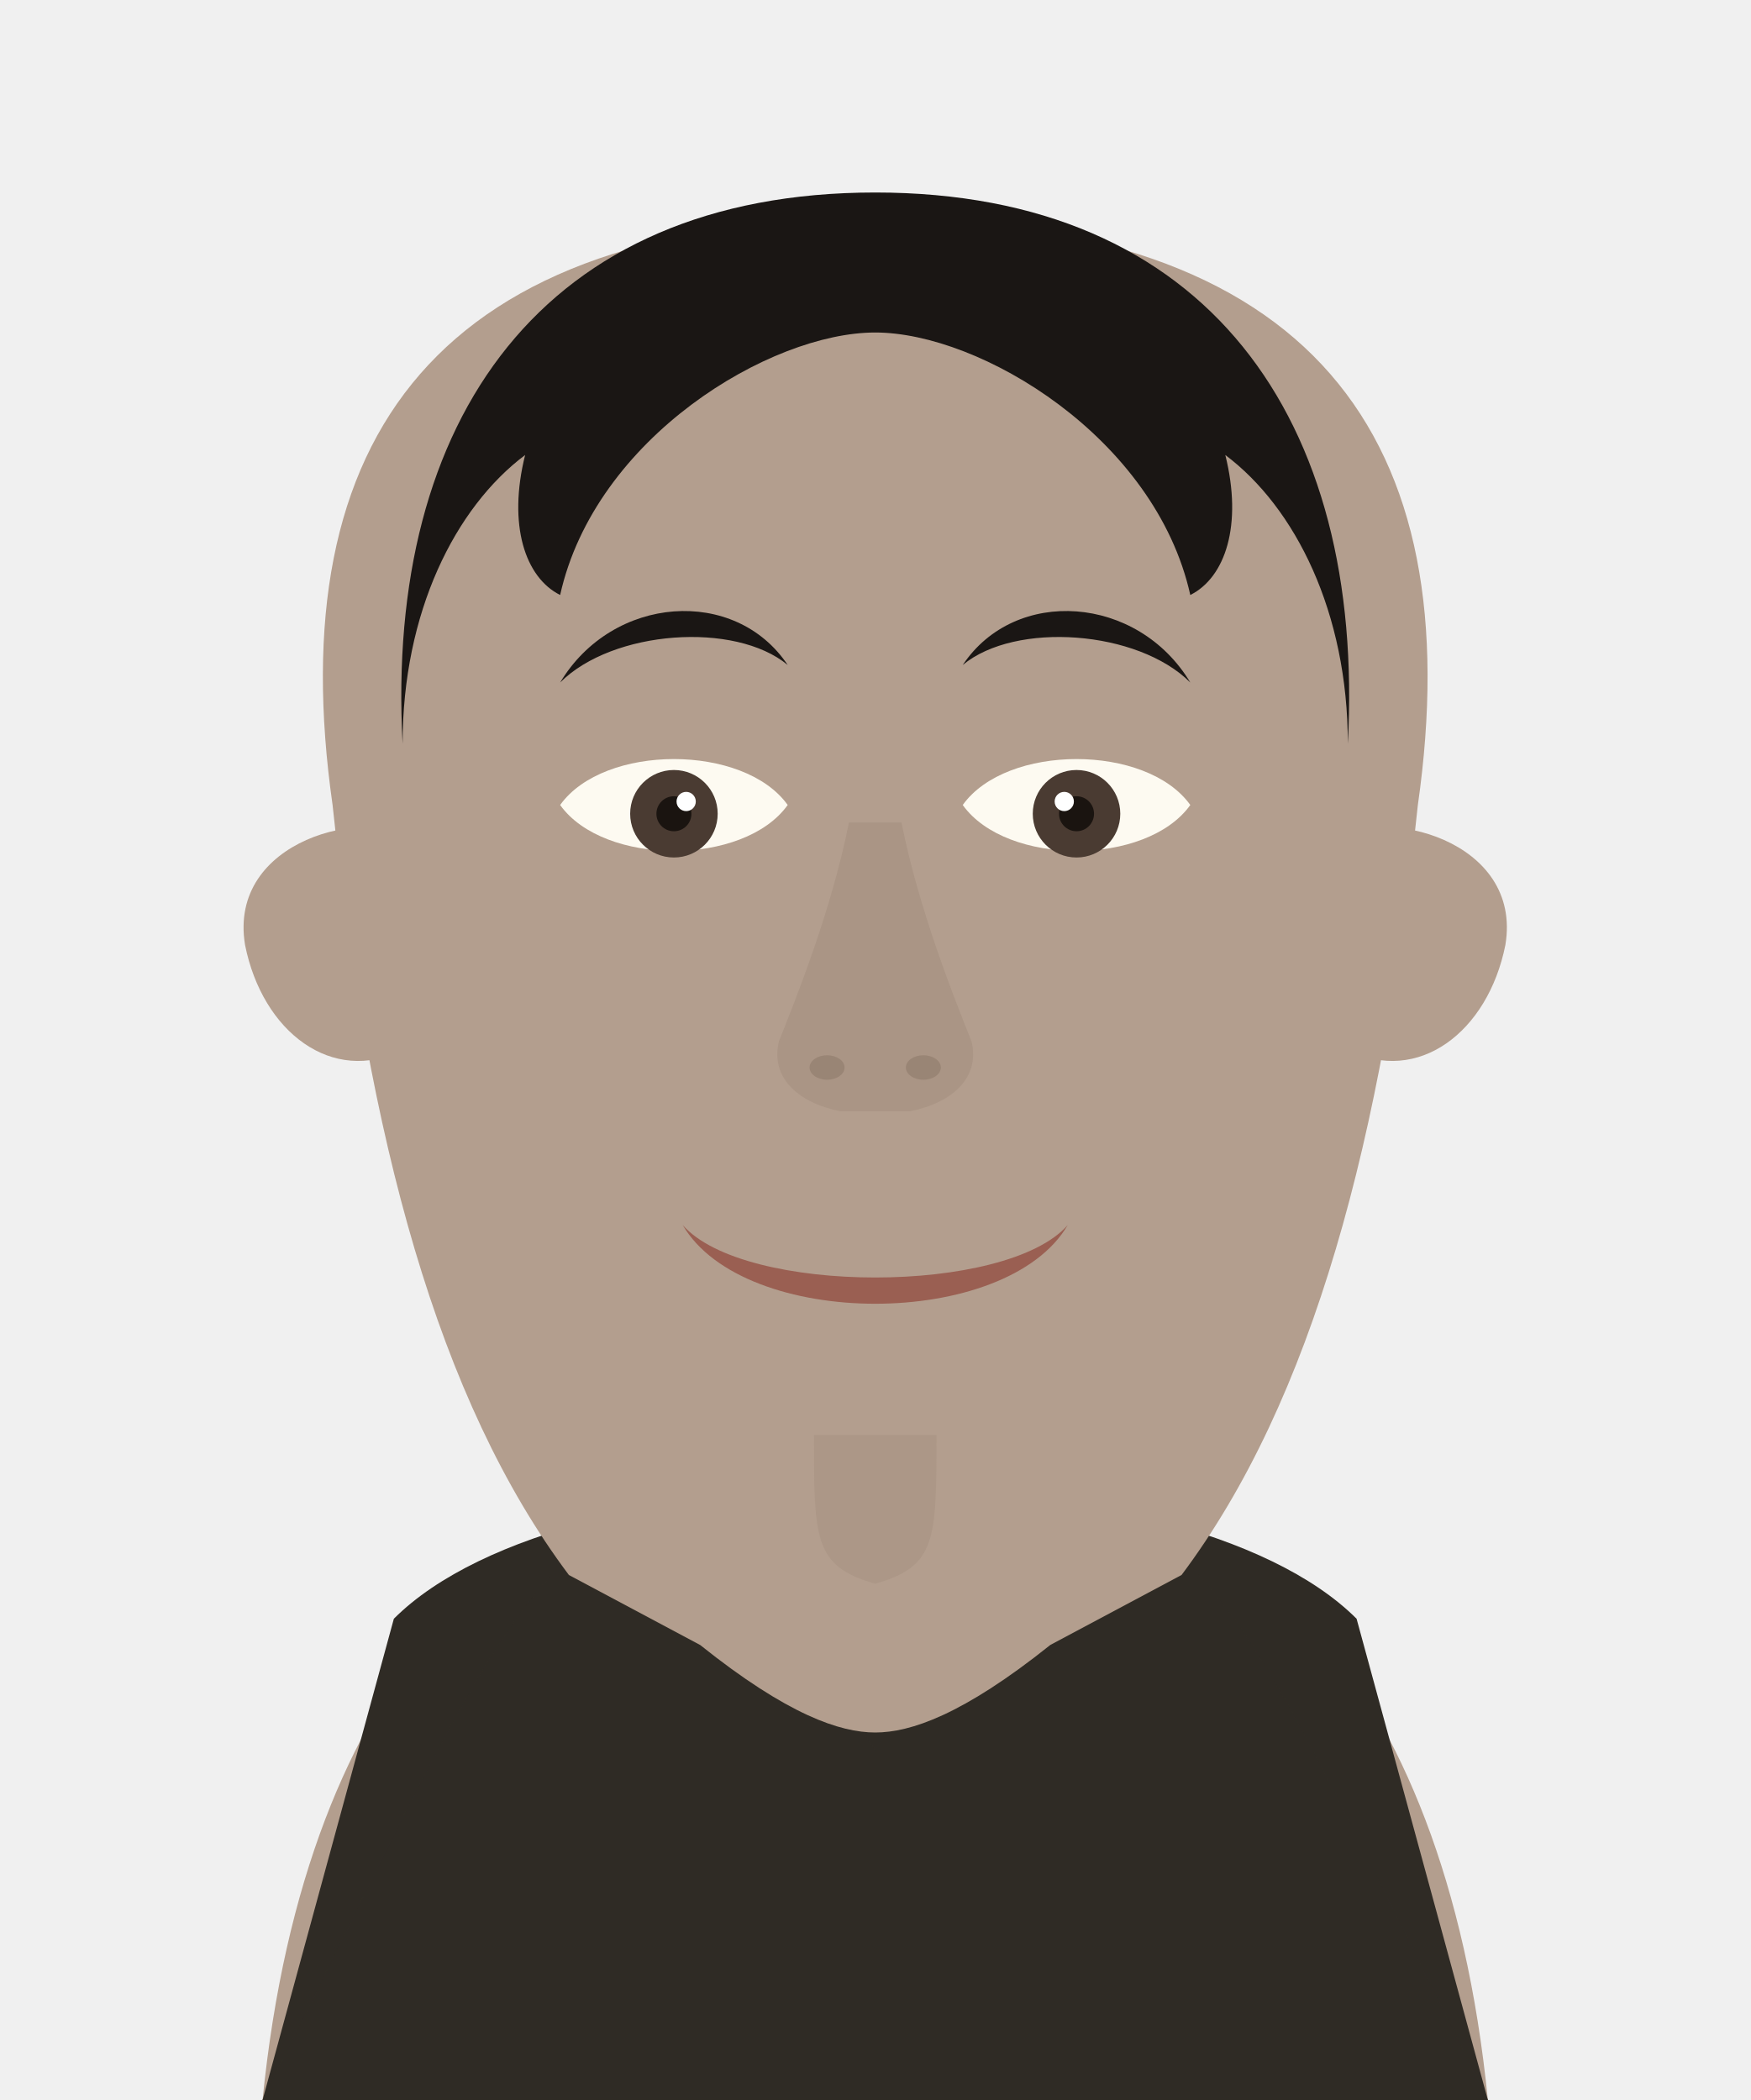
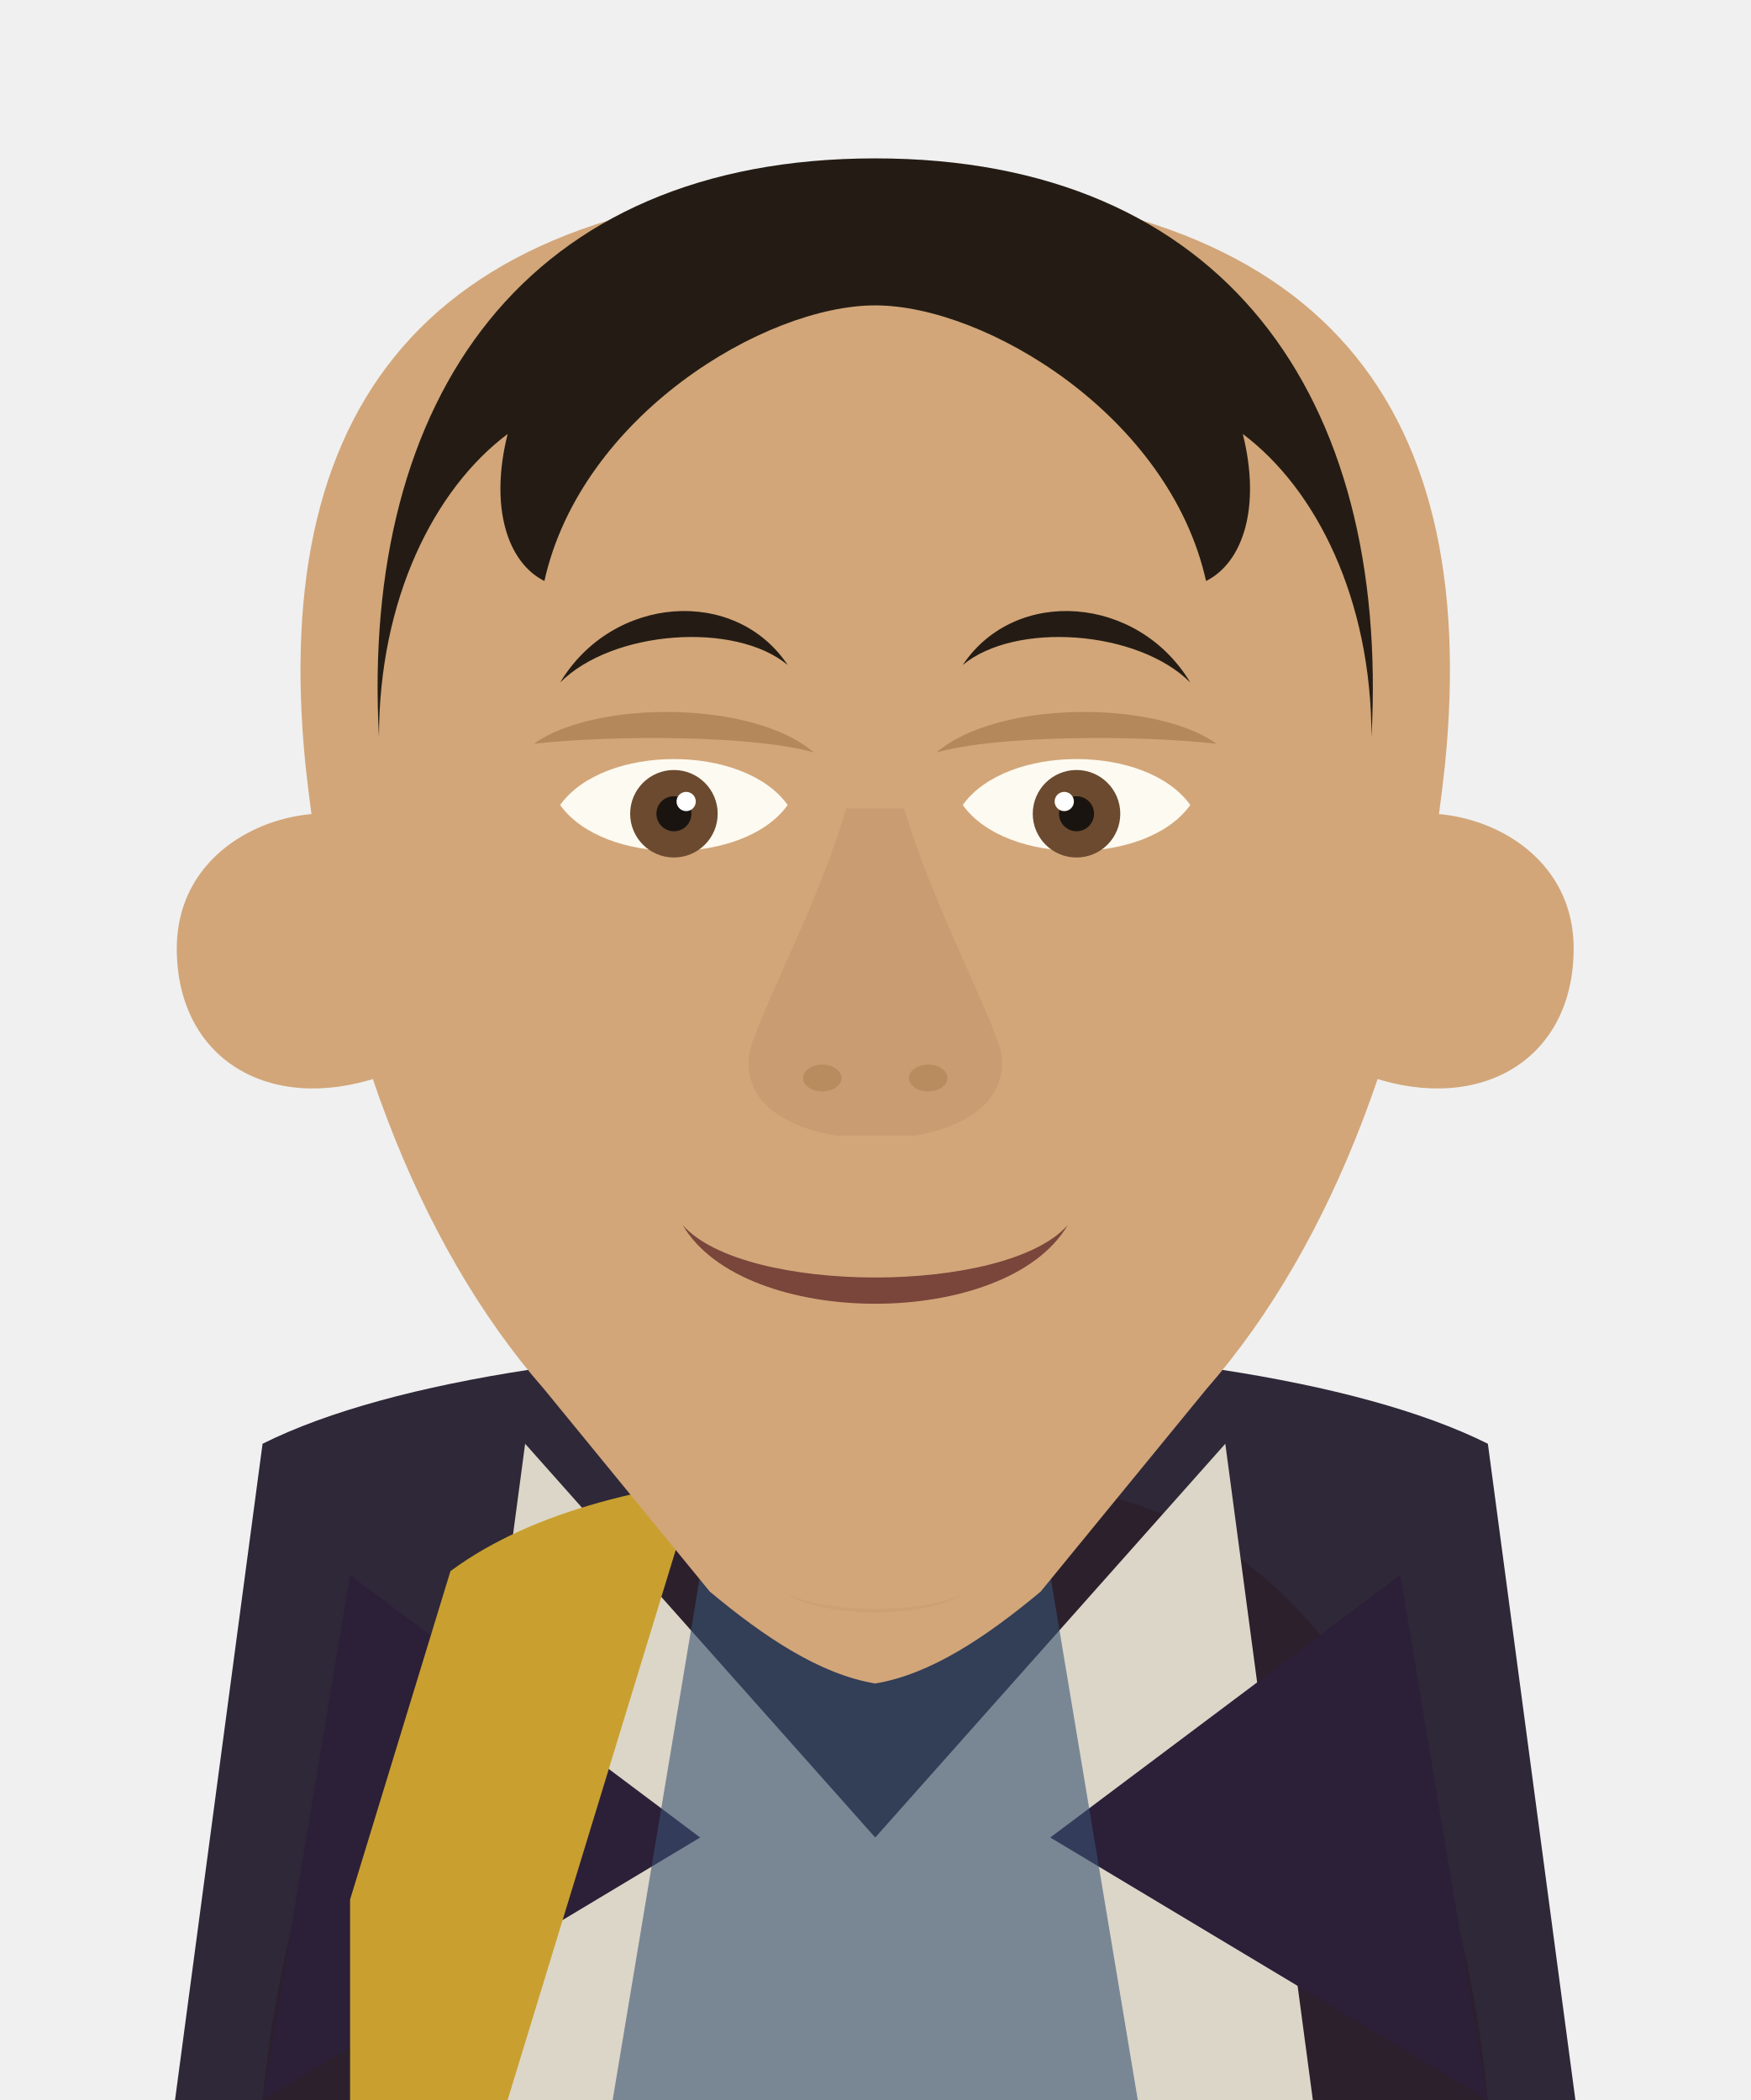
<svg xmlns="http://www.w3.org/2000/svg" viewBox="0 0 200 240" width="100%" height="100%">
-   <path d="M82,145 L82,185 C90,195 110,195 118,185 L118,145 Z" fill="#b39e8e" />
-   <path d="M82,145 L82,165 C90,175 110,175 118,165 L118,145 Z" fill="#958070" opacity="0.5" />
-   <path d="M30,240 C35,190 60,170 82,170 L118,170 C140,170 165,190 170,240 Z" fill="#b39e8e" />
-   <path d="M80,170 L100,200 L120,170 Z" fill="#4a423a" />
-   <path d="M30,240 L45,185 C65,165 135,165 155,185 L170,240 Z" fill="#2f2b25" />
-   <path d="M80,170 L100,200 L120,170 C140,175 145,190 170,240 L30,240 C55,190 60,175 80,170 Z" fill="#2f2b25" opacity="0.8" />
-   <g transform="translate(48, 108) scale(1) translate(-48, -108)">
-     <path d="M48,96 C42,92 26,96 28,108 C30,118 38,124 46,120 C48,114 48,105 48,96 Z" fill="#b39e8e" />
+   <path d="M82,145 L82,185 C90,195 110,195 118,185 L118,145 Z" fill="#d2a679" />
+   <path d="M82,145 L82,165 C90,175 110,175 118,165 L118,145 Z" fill="#b4885b" opacity="0.5" />
+   <path d="M30,240 C35,190 60,170 82,170 L118,170 C140,170 165,190 170,240 Z" fill="#d2a679" />
+   <path d="M20,240 L30,165 C60,150 140,150 170,165 L180,240 Z" fill="#1a1224" opacity="0.9" />
+   <path d="M50,240 L60,165 L100,210 L140,165 L150,240 Z" fill="#dcd6c8" />
+   <path d="M30,240 L40,180 L80,210 L30,240 Z" fill="#2c1f38" />
+   <path d="M170,240 L160,180 L120,210 L170,240 Z" fill="#2c1f38" />
+   <path d="M70,240 L80,180 L120,180 L130,240 Z" fill="#375273" opacity="0.6" />
+   <clipPath id="garmentClip">
+     <path d="M40,240 L40,202 C40,178 66,168 100,168 C134,168 160,178 160,202 L160,240 Z" />
+   </clipPath>
+   <g clip-path="url(#garmentClip)">
+     <path d="M55,168 L80,168 L58,240 L33,240 Z" fill="#c9a02f" />
  </g>
-   <g transform="translate(152, 108) scale(1) translate(-152, -108)">
-     <path d="M152,96 C158,92 174,96 172,108 C170,118 162,124 154,120 C152,114 152,105 152,96 Z" fill="#b39e8e" />
+   <g transform="translate(100,100) scale(1.05) translate(-100,-100)">
+     <g transform="translate(48,95) scale(1) translate(-48,-95)">
+       <path d="M48,96 C42,90 24,94 24,108 C24,120 34,126 46,122 C48,118 50,110 48,96 Z" fill="#d2a679" />
+     </g>
+     <g transform="translate(152,95) scale(1) translate(-152,-95)">
+       <path d="M152,96 C158,90 176,94 176,108 C176,120 166,126 154,122 C152,118 150,110 152,96 Z" fill="#d2a679" />
+     </g>
  </g>
-   <g transform="translate(100, 110) scale(1) translate(-100, -110)">
-     <path d="M100,25 C150,25 168,50 162,92 C158,130 150,160 135,180 L120,188 C110,196 104,198 100,198 C96,198 90,196 80,188 L65,180 C50,160 42,130 38,92 C32,50 50,25 100,25 Z" fill="#b39e8e" />
+   <g transform="translate(100,100) scale(1.05) translate(-100,-100)" />
+   <g transform="translate(100,100) scale(1.05) translate(-100,-100)">
+     <path d="M100,25 C148,25 166,48 162,88 C159,116 150,140 136,156 L118,178 C112,183 106,187 100,188 C94,187 88,183 82,178 L64,156 C50,140 41,116 38,88 C34,48 52,25 100,25 Z" fill="#d2a679" />
  </g>
-   <g transform="translate(100, 110) scale(1) translate(-100, -110)">
-     <path d="M93,164 L107,164 C107,176 107,179 100,181 C93,179 93,176 93,164 Z" fill="#978272" opacity="0.25" />
+   <g transform="translate(100,100) scale(1.05) translate(-100,-100)">
+     <path d="M86,163 L114,163 C114,174 108,183 100,185 C92,183 86,174 86,163 Z" fill="#d2a679" />
+     <path d="M90,178 C94,181 106,181 110,178 C106,180.5 94,180.5 90,178 Z" fill="#b68a5d" opacity="0.2" />
  </g>
-   <path d="M78,140 C85,152 115,152 122,140 C115,148 85,148 78,140 Z" fill="#9a5f52" />
-   <g transform="translate(100,110) scale(1) translate(-100,-110)">
-     <path d="M97,94 C95,104 91,114 89,119 C88,123 91,126 96,127 L104,127 C109,126 112,123 111,119 C109,114 105,104 103,94 Z" fill="#978272" opacity="0.32" />
-     <ellipse cx="94.5" cy="122" rx="2" ry="1.4" fill="#978272" opacity="0.85" />
-     <ellipse cx="105.5" cy="122" rx="2" ry="1.4" fill="#978272" opacity="0.85" />
+   <g transform="translate(100,100) scale(1.05) translate(-100,-100)" />
+   <path d="M78,140 C85,152 115,152 122,140 C115,148 85,148 78,140 Z" fill="#7a453a" />
+   <g transform="translate(100,110) scale(1.1) translate(-100,-110)">
+     <path d="M97,94 C94,104 89,113 87,119 C86,124 90,127 96,128 L104,128 C110,127 114,124 113,119 C111,113 106,104 103,94 Z" fill="#b68a5d" opacity="0.32" />
+     <ellipse cx="94.5" cy="122" rx="2" ry="1.4" fill="#b68a5d" opacity="0.85" />
+     <ellipse cx="105.5" cy="122" rx="2" ry="1.4" fill="#b68a5d" opacity="0.85" />
  </g>
-   <path d="M64,78 C70,68 84,67 90,76 C84,71 70,72 64,78 Z" fill="#1a1614" />
+   <path d="M64,78 C70,68 84,67 90,76 C84,71 70,72 64,78 Z" fill="#241c14" />
  <g transform="translate(200,0) scale(-1,1)">
-     <path d="M64,78 C70,68 84,67 90,76 C84,71 70,72 64,78 Z" fill="#1a1614" />
+     <path d="M64,78 C70,68 84,67 90,76 C84,71 70,72 64,78 Z" fill="#241c14" />
  </g>
  <path d="M64,92 C69,85 85,85 90,92 C85,99 69,99 64,92 Z" fill="#fdfaf1" />
-   <circle cx="77" cy="93" r="5" fill="#4a3b32" />
+   <circle cx="77" cy="93" r="5" fill="#6b4a2f" />
  <circle cx="77" cy="93" r="2" fill="#1a1410" />
  <circle cx="78.4" cy="91.6" r="1.1" fill="#ffffff" />
+   <path d="M61,85 C68,80 86,80 93,86 C86,84 70,84 61,85 Z" fill="#b4885b" />
  <g transform="translate(200,0) scale(-1,1)">
    <path d="M64,92 C69,85 85,85 90,92 C85,99 69,99 64,92 Z" fill="#fdfaf1" />
-     <circle cx="77" cy="93" r="5" fill="#4a3b32" />
+     <circle cx="77" cy="93" r="5" fill="#6b4a2f" />
    <circle cx="77" cy="93" r="2" fill="#1a1410" />
    <circle cx="78.4" cy="91.6" r="1.1" fill="#ffffff" />
+     <path d="M61,85 C68,80 86,80 93,86 C86,84 70,84 61,85 Z" fill="#b4885b" />
  </g>
-   <path d="M100,22 C138,22 156,48 154,85 C154,70 148,58 140,52 C142,60 140,66 136,68 C132,50 112,38 100,38 C88,38 68,50 64,68 C60,66 58,60 60,52 C52,58 46,70 46,85 C44,48 62,22 100,22 Z" fill="#1a1614" />
+   <g transform="translate(100,100) scale(1.05) translate(-100,-100)">
+     <path d="M100,22 C138,22 156,48 154,85 C154,70 148,58 140,52 C142,60 140,66 136,68 C132,50 112,38 100,38 C88,38 68,50 64,68 C60,66 58,60 60,52 C52,58 46,70 46,85 C44,48 62,22 100,22 Z" fill="#241c14" />
+   </g>
+   <g transform="translate(100,100) scale(1.05) translate(-100,-100)">
+     <g transform="translate(100,30) scale(1.04) translate(-100,-30)" />
+   </g>
</svg>
